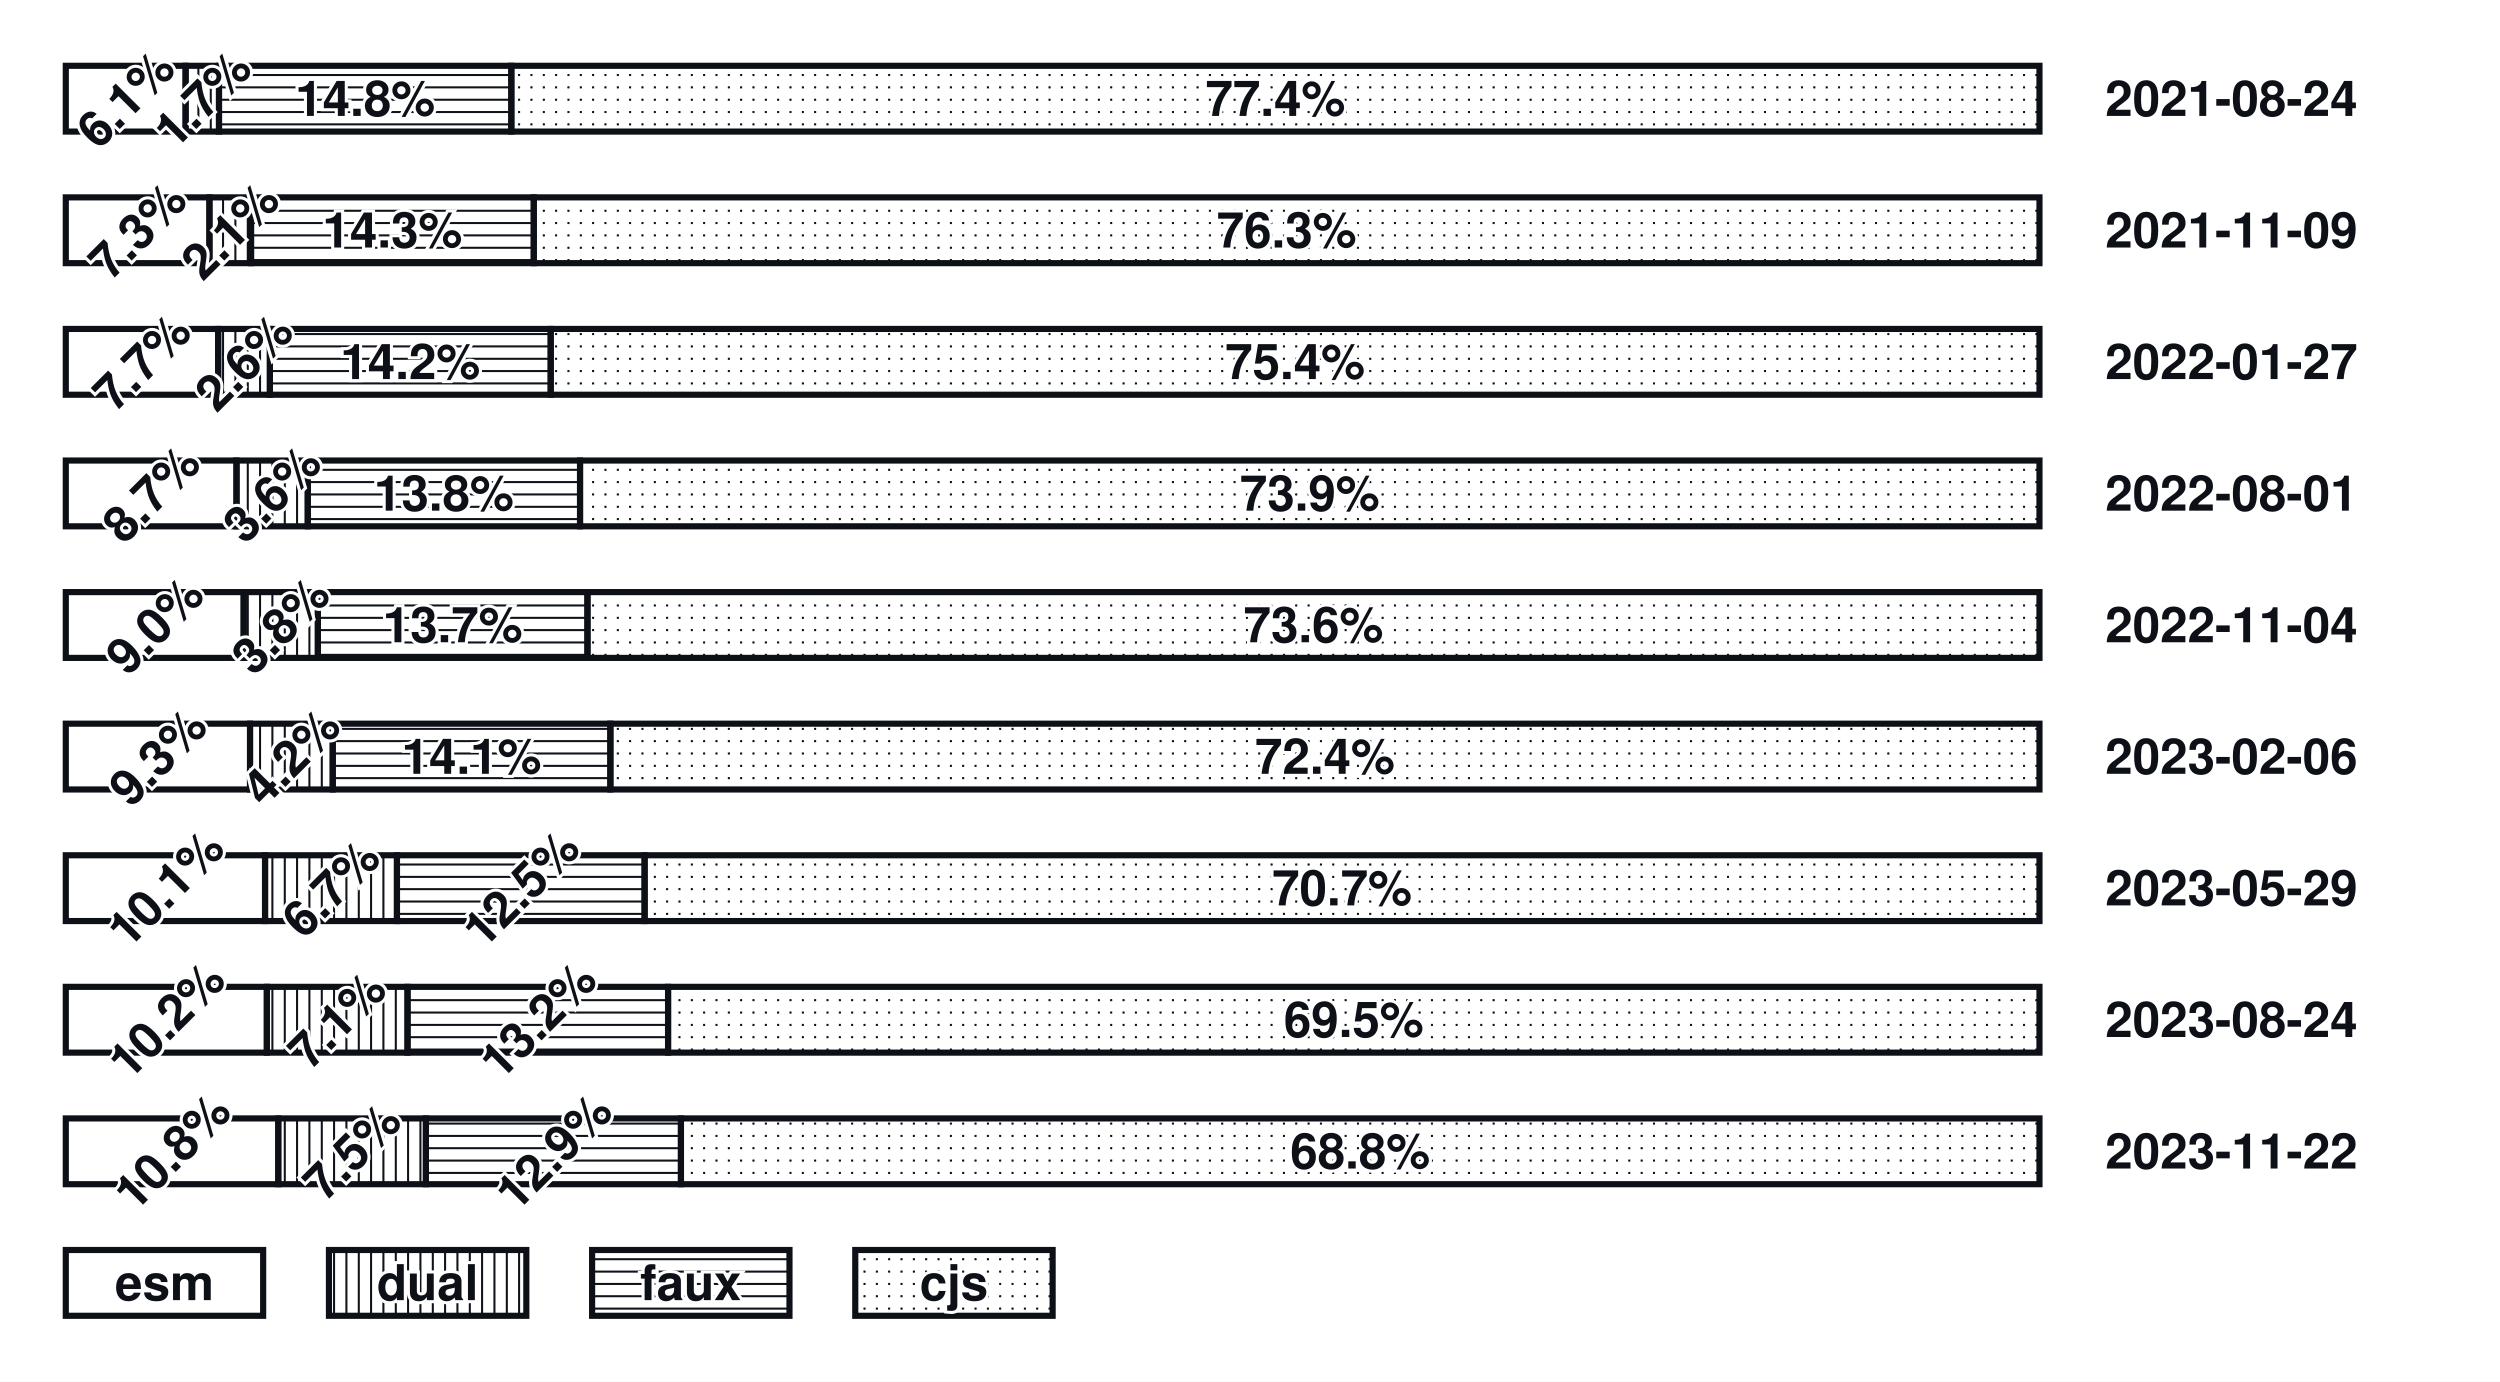
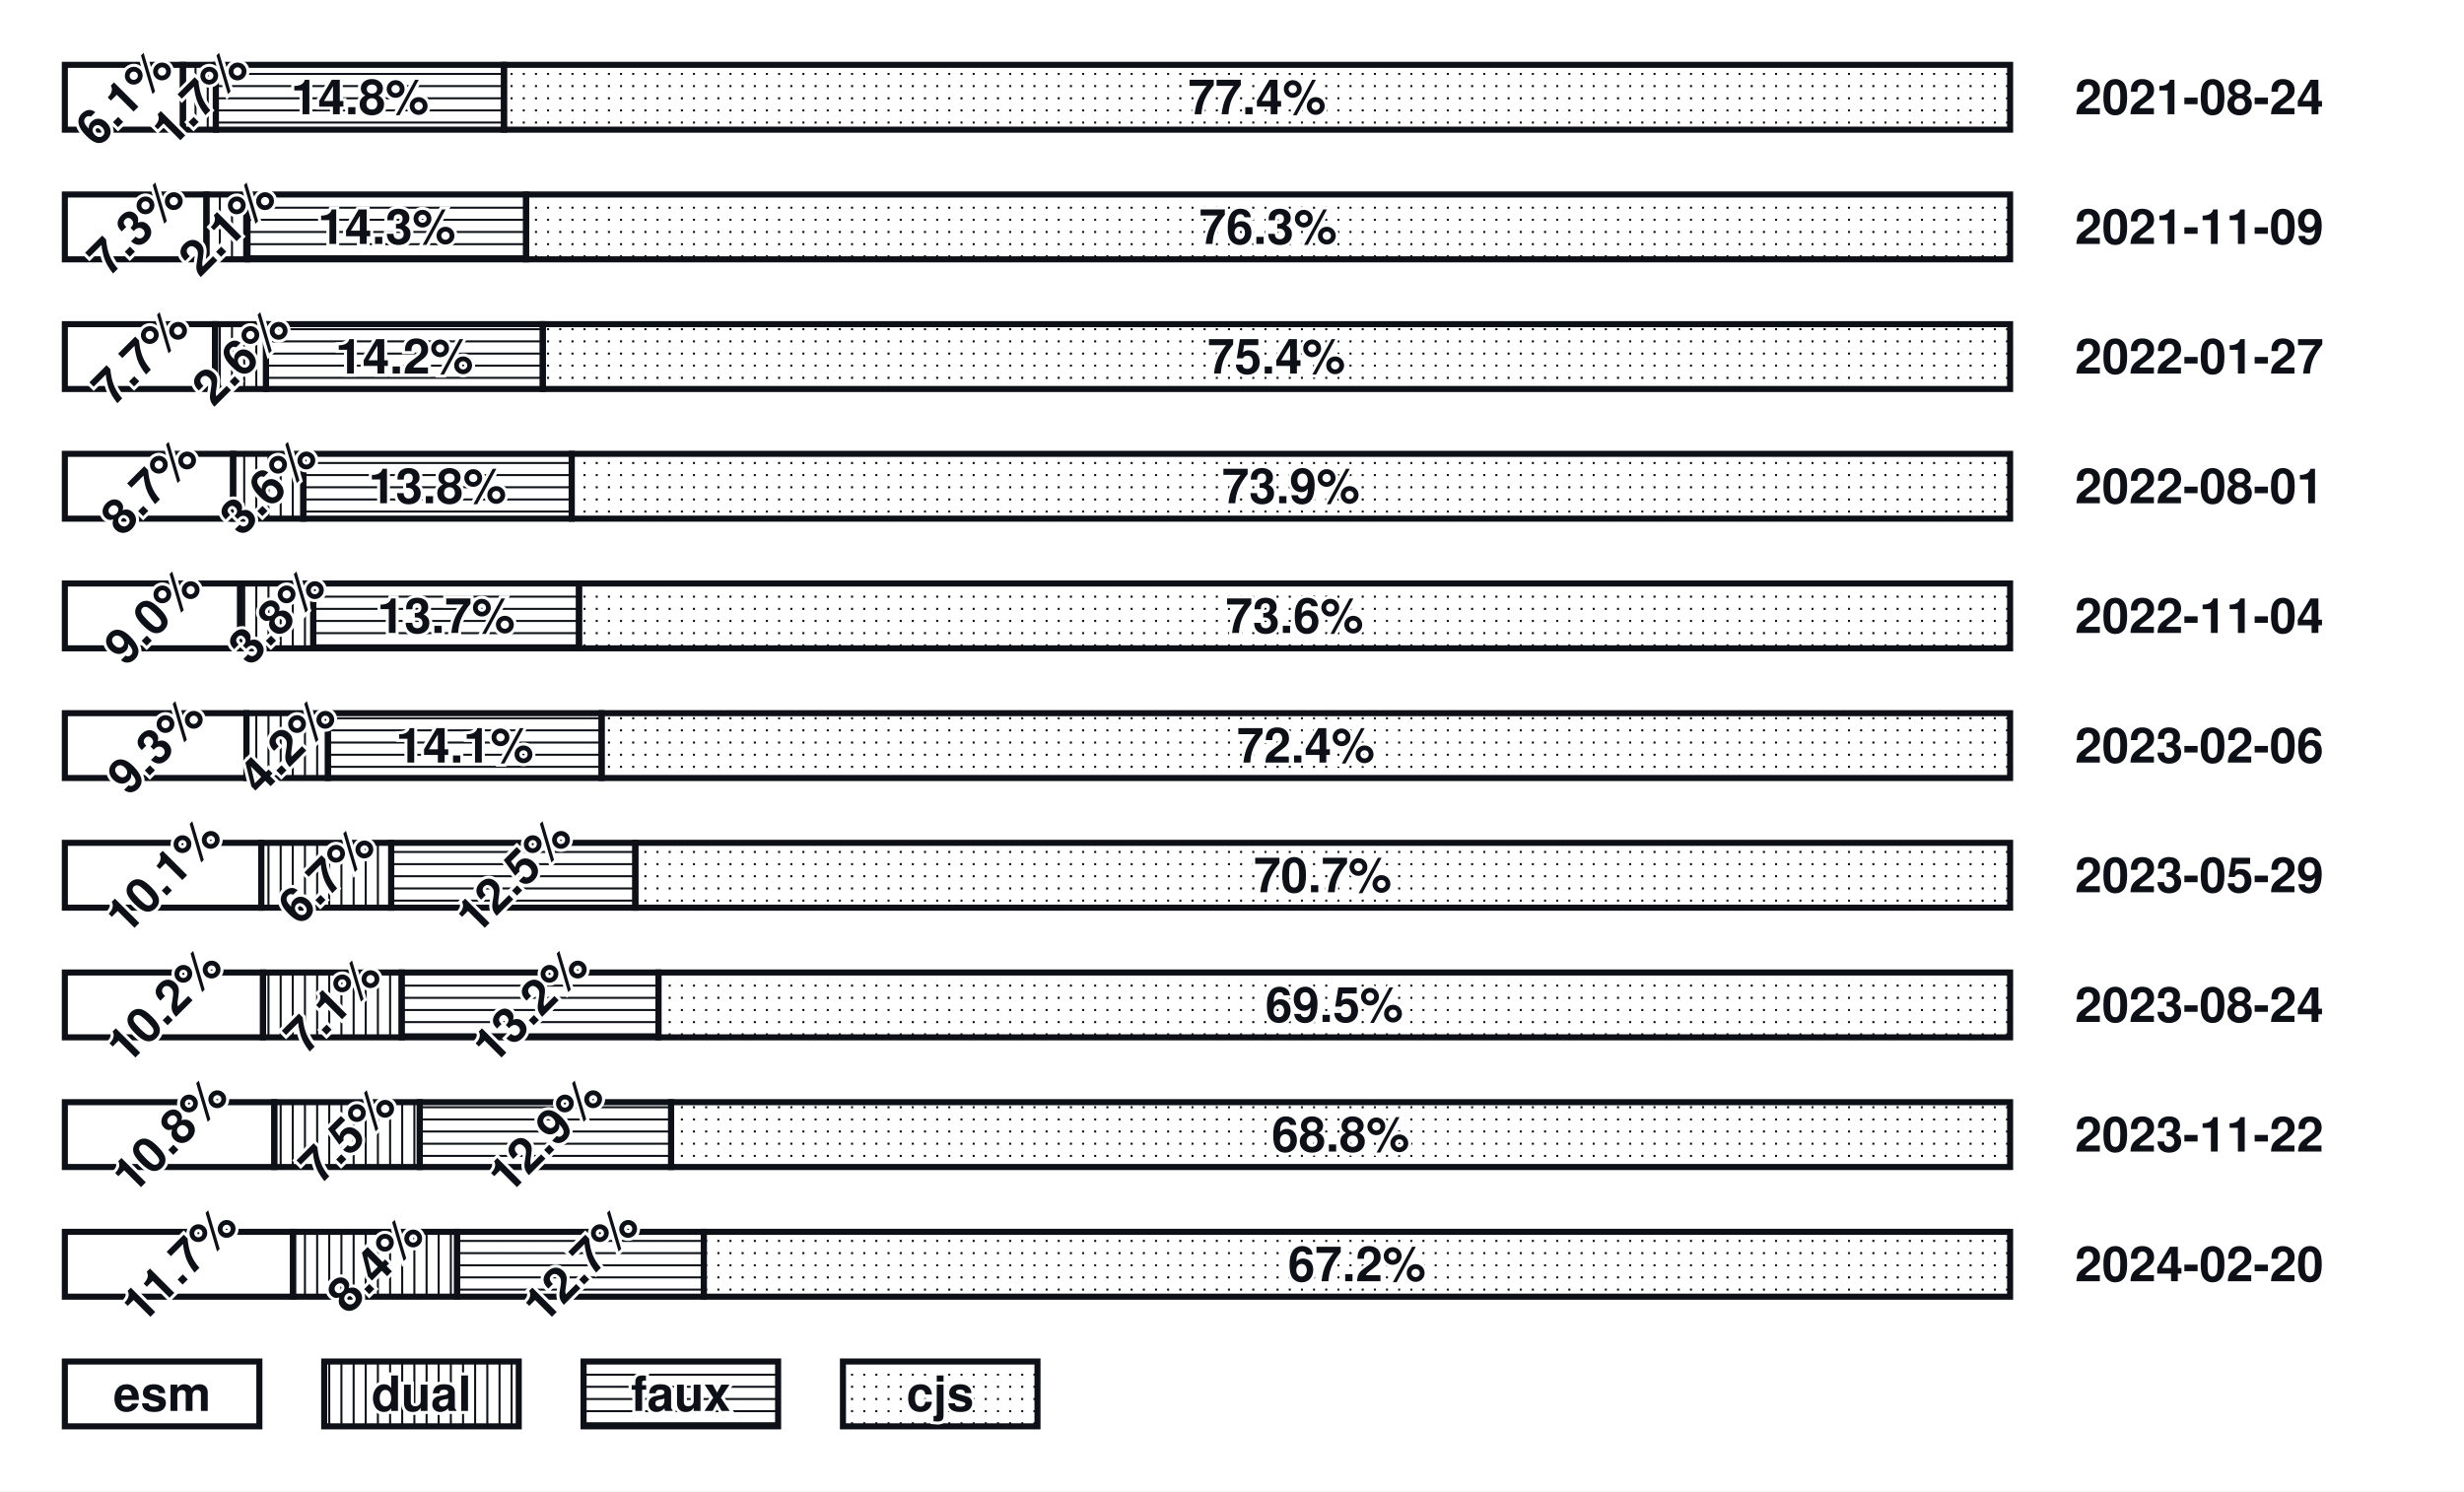
- <svg xmlns="http://www.w3.org/2000/svg" viewBox="0 0 1216 672">
+ <svg xmlns="http://www.w3.org/2000/svg" viewBox="0 0 1216 736">
  <style>
text { font-size: 24px; font-weight: bolder; font-family: -apple-system,BlinkMacSystemFont,"Segoe UI",Helvetica,Arial,sans-serif,"Apple Color Emoji","Segoe UI Emoji"; font-variant-numeric: tabular-nums; paint-order: stroke; dominant-baseline: middle; }
.b { fill: white; }
.esm { fill: white; }
.dual { fill: url(#a); }
.faux { fill: url(#b); }
.cjs { fill: url(#c); }
.esm, .dual, .faux, .cjs { stroke: #0d1117; stroke-width: 3px; }
text { fill: #0d1117; stroke: white; stroke-width: 3px; }
pattern line { stroke: #0d1117; stroke-width: 2px }
pattern rect { fill: #0d1117 }

@media (prefers-color-scheme: dark) {
  .b { fill: #0d1117; }
  .cjs, .dual, .esm, .faux { stroke: white; }
  .esm { fill: #0d1117; }
  text { fill: white; stroke: #0d1117; }
  pattern line { stroke: white; }
  pattern rect { fill: white }
}
</style>
  <defs>
    <pattern id="a" height="6" patternUnits="userSpaceOnUse" width="6" x="0" y="0">
      <line x1="0" y1="0" x2="0" y2="6" />
    </pattern>
    <pattern id="b" height="6" patternUnits="userSpaceOnUse" width="6" x="0" y="0">
      <line x1="0" y1="0" x2="6" y2="0" />
    </pattern>
    <pattern id="c" height="6" patternUnits="userSpaceOnUse" width="6" x="0" y="0">
      <rect height="1" width="1" x="0" y="0" />
    </pattern>
  </defs>
-   <rect class="b" height="672" width="1216" x="0" y="0" />
+   <rect class="b" height="736" width="1216" x="0" y="0" />
  <g>
    <g>
      <rect class="esm" height="32" width="58.28" x="32" y="32" />
      <rect class="dual" height="32" width="16.236" x="90.28" y="32" />
      <rect class="faux" height="32" width="142.197" x="106.517" y="32" />
      <rect class="cjs" height="32" width="743.286" x="248.714" y="32" />
      <text text-anchor="middle" transform="translate(61.14011, 48) rotate(-45)">6.1%</text>
      <text text-anchor="middle" transform="translate(98.39843, 48) rotate(-45)">1.7%</text>
      <text text-anchor="middle" transform="translate(177.6151, 48)">14.8%</text>
      <text text-anchor="middle" transform="translate(620.3568, 48)">77.4%</text>
      <text x="1024" y="48">2021-08-24</text>
    </g>
    <g>
      <rect class="esm" height="32" width="69.871" x="32" y="96" />
      <rect class="dual" height="32" width="20.23" x="101.871" y="96" />
      <rect class="faux" height="32" width="137.531" x="122.101" y="96" />
      <rect class="cjs" height="32" width="732.368" x="259.632" y="96" />
      <text text-anchor="middle" transform="translate(66.93536, 112) rotate(-45)">7.3%</text>
      <text text-anchor="middle" transform="translate(111.9858, 112) rotate(-45)">2.1%</text>
      <text text-anchor="middle" transform="translate(190.8667, 112)">14.3%</text>
      <text text-anchor="middle" transform="translate(625.8162, 112)">76.3%</text>
      <text x="1024" y="112">2021-11-09</text>
    </g>
    <g>
      <rect class="esm" height="32" width="74.119" x="32" y="160" />
      <rect class="dual" height="32" width="25.157" x="106.119" y="160" />
      <rect class="faux" height="32" width="136.588" x="131.275" y="160" />
      <rect class="cjs" height="32" width="724.136" x="267.864" y="160" />
      <text text-anchor="middle" transform="translate(69.05944, 176) rotate(-45)">7.7%</text>
      <text text-anchor="middle" transform="translate(118.6972, 176) rotate(-45)">2.6%</text>
      <text text-anchor="middle" transform="translate(199.5695, 176)">14.2%</text>
      <text text-anchor="middle" transform="translate(629.9318, 176)">75.4%</text>
      <text x="1024" y="176">2022-01-27</text>
    </g>
    <g>
      <rect class="esm" height="32" width="83.042" x="32" y="224" />
      <rect class="dual" height="32" width="34.656" x="115.042" y="224" />
      <rect class="faux" height="32" width="132.431" x="149.698" y="224" />
      <rect class="cjs" height="32" width="709.871" x="282.129" y="224" />
      <text text-anchor="middle" transform="translate(73.52075, 240) rotate(-45)">8.7%</text>
      <text text-anchor="middle" transform="translate(132.3697, 240) rotate(-45)">3.6%</text>
      <text text-anchor="middle" transform="translate(215.9135, 240)">13.8%</text>
      <text text-anchor="middle" transform="translate(637.0645, 240)">73.9%</text>
      <text x="1024" y="240">2022-08-01</text>
    </g>
    <g>
      <rect class="esm" height="32" width="86.529" x="32" y="288" />
      <rect class="dual" height="32" width="36.081" x="118.529" y="288" />
      <rect class="faux" height="32" width="131.129" x="154.61" y="288" />
      <rect class="cjs" height="32" width="706.261" x="285.739" y="288" />
      <text text-anchor="middle" transform="translate(75.26431, 304) rotate(-45)">9.0%</text>
      <text text-anchor="middle" transform="translate(136.5693, 304) rotate(-45)">3.8%</text>
      <text text-anchor="middle" transform="translate(220.1747, 304)">13.7%</text>
      <text text-anchor="middle" transform="translate(638.8697, 304)">73.6%</text>
      <text x="1024" y="304">2022-11-04</text>
    </g>
    <g>
      <rect class="esm" height="32" width="89.611" x="32" y="352" />
      <rect class="dual" height="32" width="40.23" x="121.611" y="352" />
      <rect class="faux" height="32" width="135.047" x="161.841" y="352" />
      <rect class="cjs" height="32" width="695.113" x="296.887" y="352" />
      <text text-anchor="middle" transform="translate(76.80526, 368) rotate(-45)">9.3%</text>
      <text text-anchor="middle" transform="translate(141.7256, 368) rotate(-45)">4.2%</text>
      <text text-anchor="middle" transform="translate(229.364, 368)">14.1%</text>
      <text text-anchor="middle" transform="translate(644.4437, 368)">72.4%</text>
      <text x="1024" y="368">2023-02-06</text>
    </g>
    <g>
      <rect class="esm" height="32" width="96.923" x="32" y="416" />
      <rect class="dual" height="32" width="64.154" x="128.923" y="416" />
      <rect class="faux" height="32" width="120.462" x="193.077" y="416" />
      <rect class="cjs" height="32" width="678.462" x="313.538" y="416" />
      <text text-anchor="middle" transform="translate(80.46154, 432) rotate(-45)">10.1%</text>
      <text text-anchor="middle" transform="translate(161, 432) rotate(-45)">6.7%</text>
      <text text-anchor="middle" transform="translate(253.3077, 432) rotate(-45)">12.5%</text>
      <text text-anchor="middle" transform="translate(652.7692, 432)">70.7%</text>
      <text x="1024" y="432">2023-05-29</text>
    </g>
    <g>
      <rect class="esm" height="32" width="97.794" x="32" y="480" />
      <rect class="dual" height="32" width="68.427" x="129.794" y="480" />
      <rect class="faux" height="32" width="126.727" x="198.221" y="480" />
      <rect class="cjs" height="32" width="667.052" x="324.948" y="480" />
      <text text-anchor="middle" transform="translate(80.89693, 496) rotate(-45)">10.2%</text>
      <text text-anchor="middle" transform="translate(164.0072, 496) rotate(-45)">7.1%</text>
      <text text-anchor="middle" transform="translate(261.5841, 496) rotate(-45)">13.2%</text>
      <text text-anchor="middle" transform="translate(658.4738, 496)">69.5%</text>
      <text x="1024" y="496">2023-08-24</text>
    </g>
    <g>
      <rect class="esm" height="32" width="103.35" x="32" y="544" />
      <rect class="dual" height="32" width="71.81" x="135.35" y="544" />
      <rect class="faux" height="32" width="124.048" x="207.16" y="544" />
      <rect class="cjs" height="32" width="660.792" x="331.208" y="544" />
      <text text-anchor="middle" transform="translate(83.67498, 560) rotate(-45)">10.8%</text>
      <text text-anchor="middle" transform="translate(171.2549, 560) rotate(-45)">7.5%</text>
      <text text-anchor="middle" transform="translate(269.1839, 560) rotate(-45)">12.9%</text>
      <text text-anchor="middle" transform="translate(661.604, 560)">68.8%</text>
      <text x="1024" y="560">2023-11-22</text>
    </g>
    <g>
-       <rect class="esm" height="32" width="96" x="32" y="608" />
-       <rect class="dual" height="32" width="96" x="160" y="608" />
-       <rect class="faux" height="32" width="96" x="288" y="608" />
-       <rect class="cjs" height="32" width="96" x="416" y="608" />
-       <text text-anchor="middle" transform="translate(80, 624)">esm</text>
-       <text text-anchor="middle" transform="translate(208, 624)">dual</text>
-       <text text-anchor="middle" transform="translate(336, 624)">faux</text>
-       <text text-anchor="middle" transform="translate(464, 624)">cjs</text>
+       <rect class="esm" height="32" width="112.604" x="32" y="608" />
+       <rect class="dual" height="32" width="80.977" x="144.604" y="608" />
+       <rect class="faux" height="32" width="121.738" x="225.581" y="608" />
+       <rect class="cjs" height="32" width="644.68" x="347.32" y="608" />
+       <text text-anchor="middle" transform="translate(88.30219, 624) rotate(-45)">11.7%</text>
+       <text text-anchor="middle" transform="translate(185.0929, 624) rotate(-45)">8.4%</text>
+       <text text-anchor="middle" transform="translate(286.4504, 624) rotate(-45)">12.7%</text>
+       <text text-anchor="middle" transform="translate(669.6598, 624)">67.2%</text>
+       <text x="1024" y="624">2024-02-20</text>
+     </g>
+     <g>
+       <rect class="esm" height="32" width="96" x="32" y="672" />
+       <rect class="dual" height="32" width="96" x="160" y="672" />
+       <rect class="faux" height="32" width="96" x="288" y="672" />
+       <rect class="cjs" height="32" width="96" x="416" y="672" />
+       <text text-anchor="middle" transform="translate(80, 688)">esm</text>
+       <text text-anchor="middle" transform="translate(208, 688)">dual</text>
+       <text text-anchor="middle" transform="translate(336, 688)">faux</text>
+       <text text-anchor="middle" transform="translate(464, 688)">cjs</text>
    </g>
  </g>
</svg>
